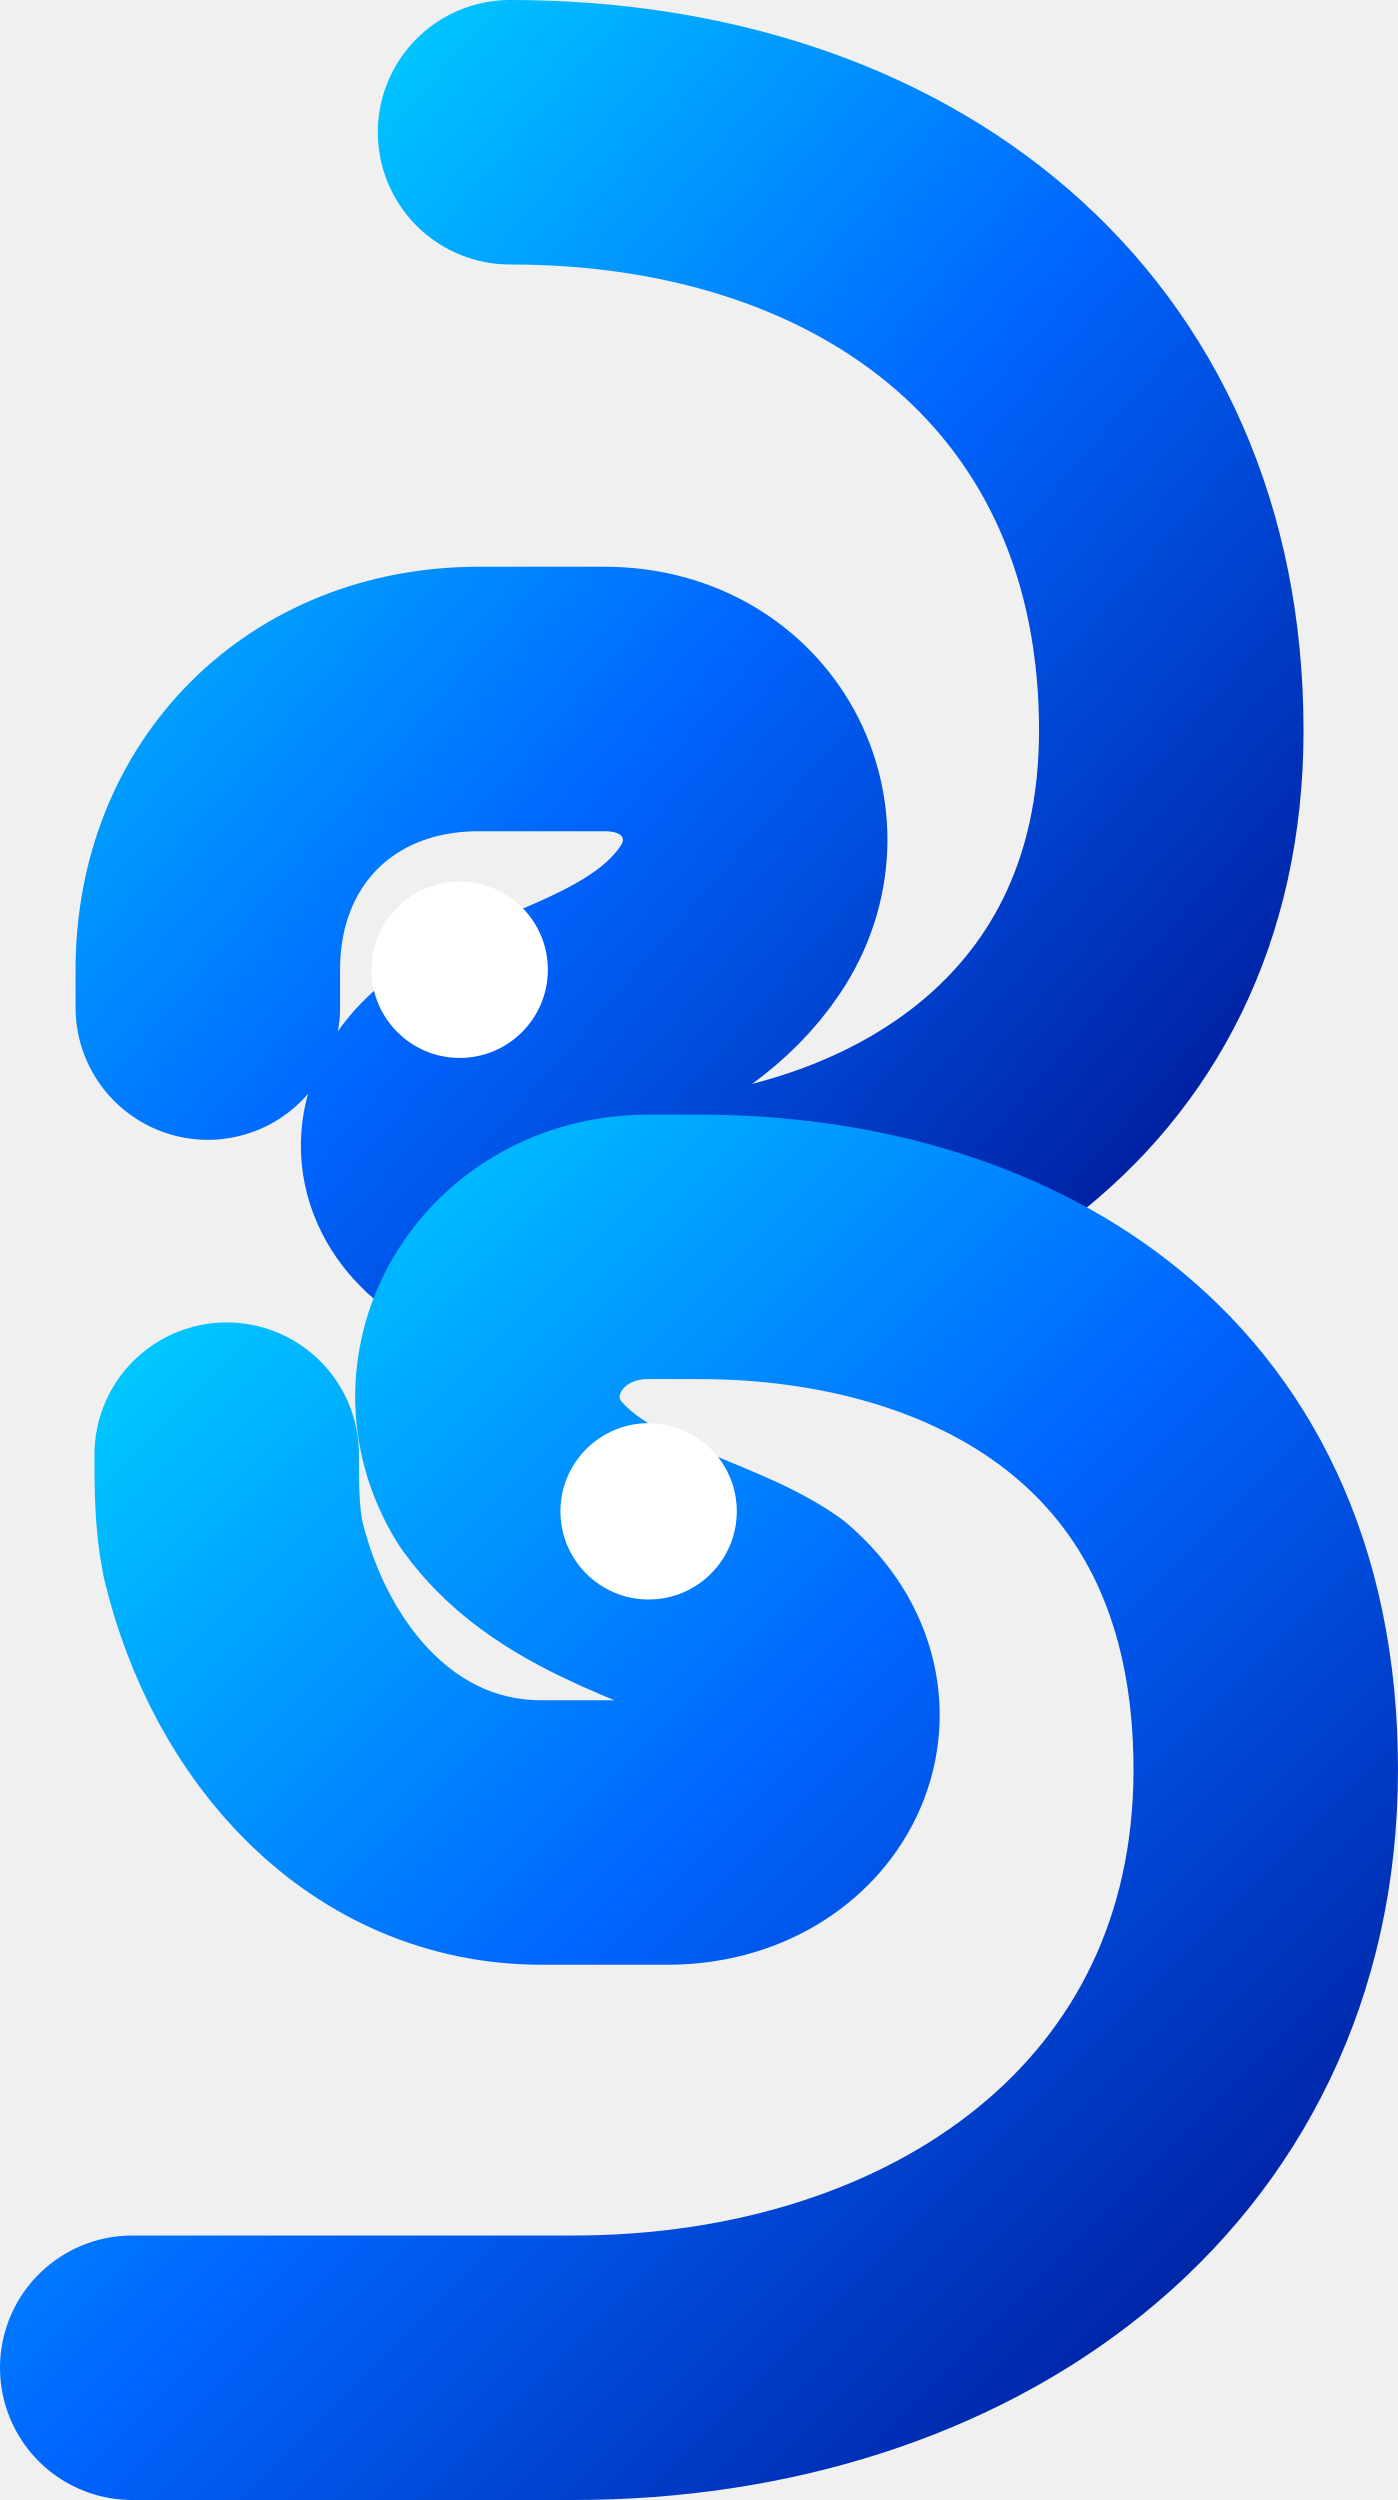
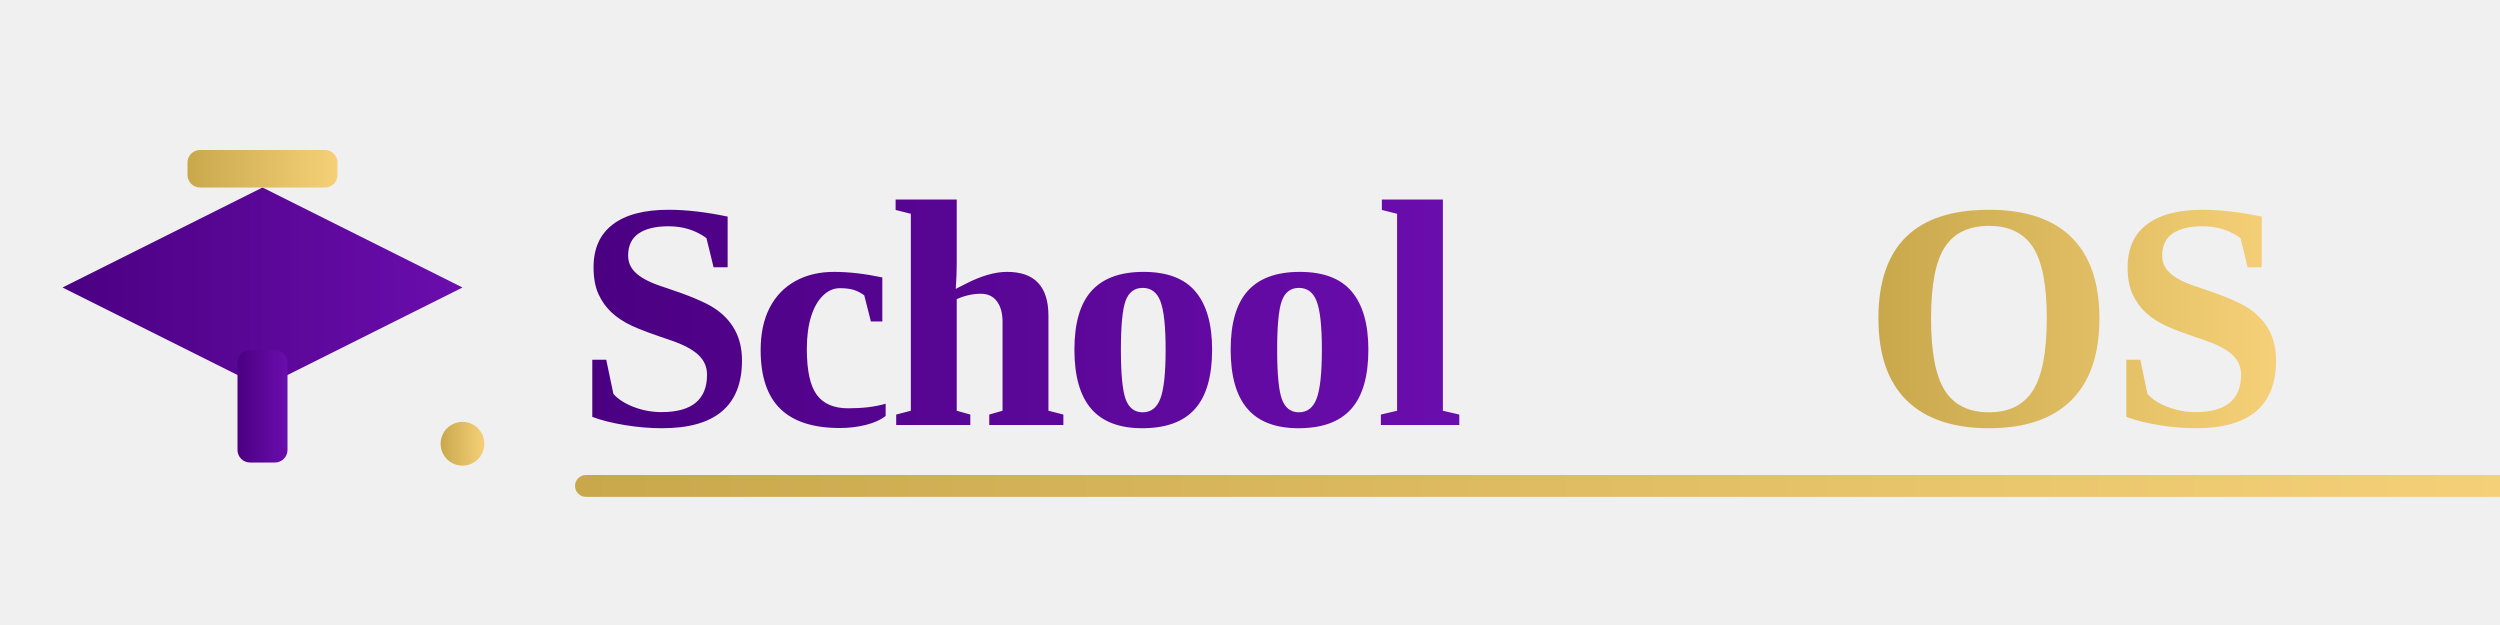
- <svg xmlns="http://www.w3.org/2000/svg" viewBox="49 14 222 397" fill="none">
+ <svg xmlns="http://www.w3.org/2000/svg" viewBox="0 0 400 100" fill="none">
  <defs>
-     <linearGradient id="blueGrad" x1="0%" y1="0%" x2="100%" y2="100%">
-       <stop offset="0%" stop-color="#00D2FF" />
-       <stop offset="50%" stop-color="#0066FF" />
-       <stop offset="100%" stop-color="#001A99" />
+     <linearGradient id="purpleGrad" x1="0%" y1="0%" x2="100%" y2="0%">
+       <stop offset="0%" stop-color="#4B0082" />
+       <stop offset="100%" stop-color="#6A0DAD" />
+     </linearGradient>
+     <linearGradient id="goldGrad" x1="0%" y1="0%" x2="100%" y2="0%">
+       <stop offset="0%" stop-color="#C9A84C" />
+       <stop offset="100%" stop-color="#F5D078" />
    </linearGradient>
  </defs>
-   <path d="M 130,35 C 190,35 235,70 235,130 C 235,185 190,210 145,210 L 140,210 C 120,210 110,195 125,185 C 135,178 155,175 165,160 C 175,145 165,125 145,125 L 125,125 C 100,125 82,143 82,168 C 82,170 82,172 82,174" fill="none" stroke="url(#blueGrad)" stroke-width="42" stroke-linecap="round" stroke-linejoin="round" />
-   <path d="M 85,245 C 85,250 85,255 86,260 C 92,285 110,305 135,305 L 155,305 C 175,305 185,285 170,272 C 160,265 140,262 130,248 C 120,232 132,212 152,212 L 160,212 C 205,212 250,235 250,295 C 250,355 200,390 140,390 L 70,390" fill="none" stroke="url(#blueGrad)" stroke-width="42" stroke-linecap="round" stroke-linejoin="round" />
-   <circle cx="122" cy="168" r="14" fill="#FFFFFF" />
-   <circle cx="152" cy="254" r="14" fill="#FFFFFF" />
+   <g transform="translate(10, 18)">
+     <polygon points="32,12 64,28 32,44 0,28" fill="url(#purpleGrad)" />
+     <rect x="20" y="6" width="24" height="6" rx="2" fill="url(#goldGrad)" />
+     <line x1="64" y1="28" x2="64" y2="50" stroke="url(#goldGrad)" stroke-width="2.5" stroke-linecap="round" />
+     <circle cx="64" cy="53" r="3.5" fill="url(#goldGrad)" />
+     <rect x="28" y="38" width="8" height="18" rx="2" fill="url(#purpleGrad)" />
+   </g>
+   <text x="92" y="68" font-family="Georgia, 'Times New Roman', serif" font-size="52" font-weight="700" letter-spacing="-1" fill="url(#purpleGrad)">School</text>
+   <text x="298" y="68" font-family="Georgia, 'Times New Roman', serif" font-size="52" font-weight="700" letter-spacing="-1" fill="url(#goldGrad)">OS</text>
+   <rect x="92" y="76" width="310" height="3.5" rx="1.75" fill="url(#goldGrad)" />
</svg>
